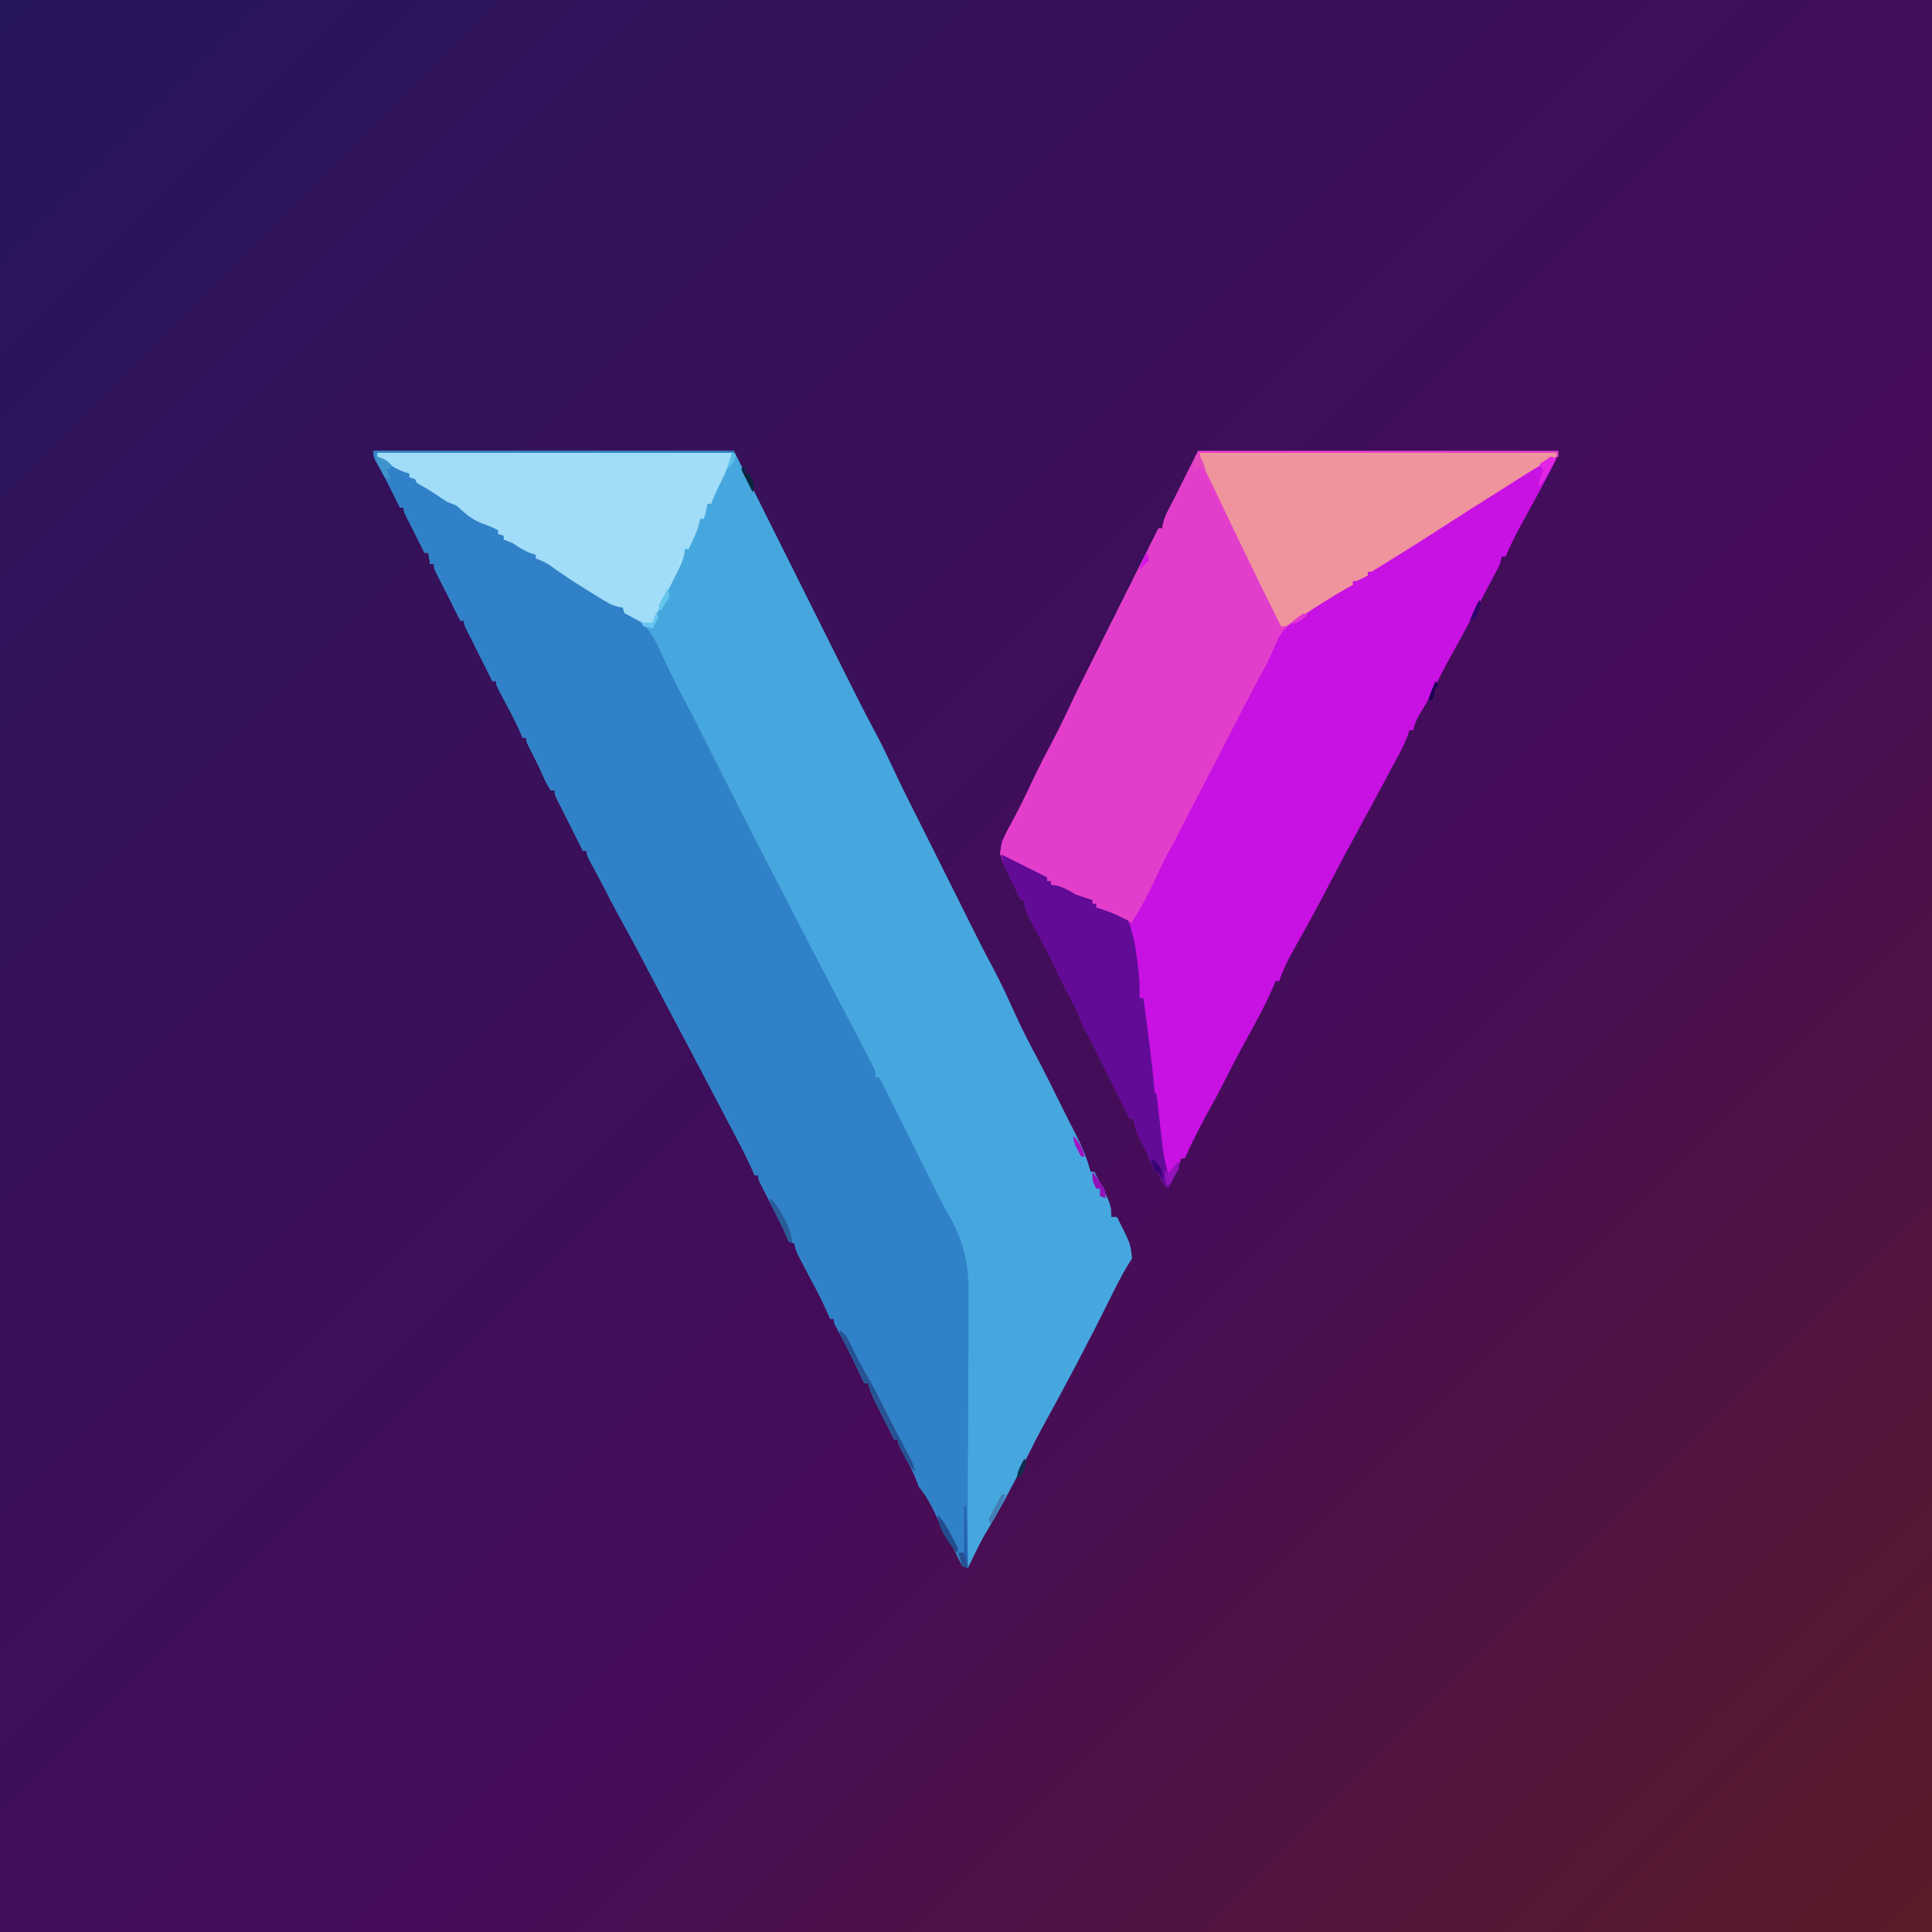
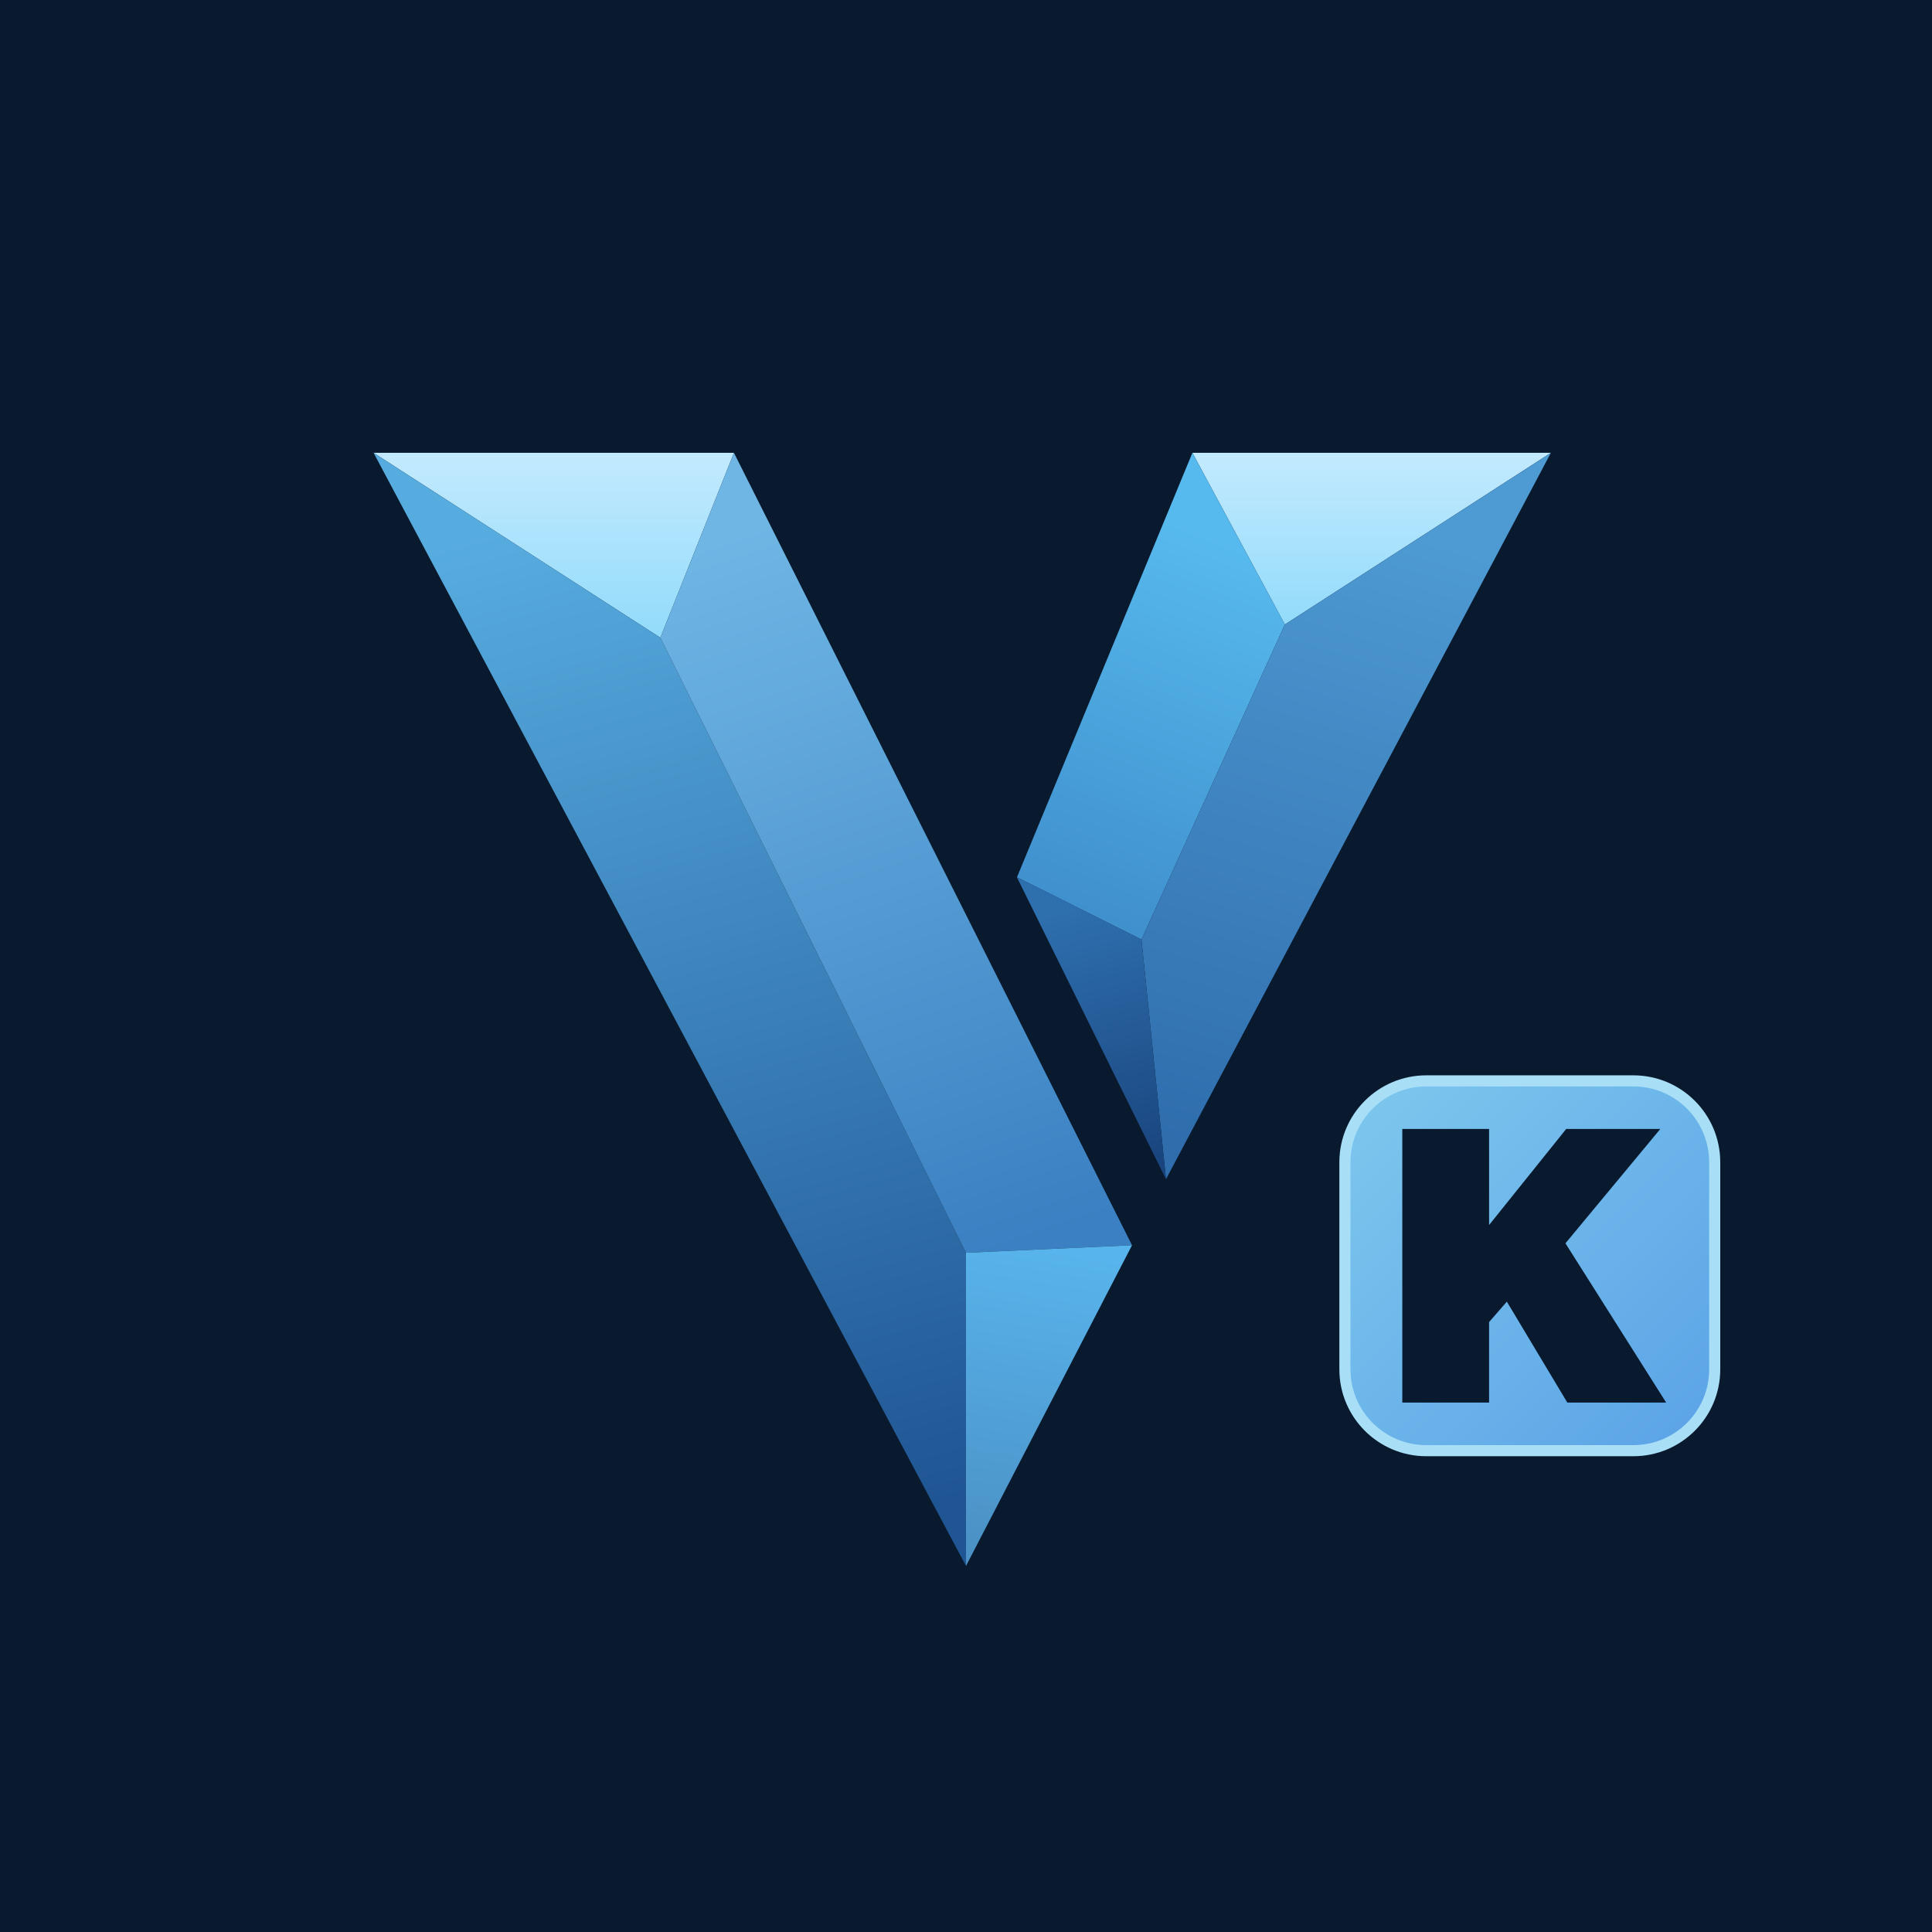
- <svg xmlns="http://www.w3.org/2000/svg" version="1.1" width="1024" height="1024" viewBox="0 0 1024 1024">
+ <svg xmlns="http://www.w3.org/2000/svg" width="1024" height="1024" viewBox="0 0 1024 1024">
  <defs>
-     <linearGradient id="kbg" x1="0" y1="0" x2="1024" y2="1024" gradientUnits="userSpaceOnUse">
-       <stop offset="0" stop-color="#28165A" />
-       <stop offset="0.6" stop-color="#460C5A" />
-       <stop offset="1" stop-color="#5A1C28" />
+     <linearGradient id="capL" gradientUnits="userSpaceOnUse" x1="294" y1="240" x2="294" y2="338">
+       <stop offset="0" stop-color="#C3EAFE" />
+       <stop offset="1" stop-color="#92DBFB" />
+     </linearGradient>
+     <linearGradient id="leftOuter" gradientUnits="userSpaceOnUse" x1="300" y1="270" x2="450" y2="810">
+       <stop offset="0" stop-color="#57ACDF" />
+       <stop offset="1" stop-color="#1F5593" />
+     </linearGradient>
+     <linearGradient id="leftInner" gradientUnits="userSpaceOnUse" x1="430" y1="270" x2="560" y2="655">
+       <stop offset="0" stop-color="#6FB6E5" />
+       <stop offset="1" stop-color="#3A80C2" />
+     </linearGradient>
+     <linearGradient id="leftFoot" gradientUnits="userSpaceOnUse" x1="556" y1="662" x2="528" y2="830">
+       <stop offset="0" stop-color="#58B4EC" />
+       <stop offset="1" stop-color="#4A90C4" />
+     </linearGradient>
+     <linearGradient id="capR" gradientUnits="userSpaceOnUse" x1="727" y1="240" x2="727" y2="331">
+       <stop offset="0" stop-color="#C3EAFE" />
+       <stop offset="1" stop-color="#92DBFB" />
+     </linearGradient>
+     <linearGradient id="rightInner" gradientUnits="userSpaceOnUse" x1="660" y1="290" x2="580" y2="490">
+       <stop offset="0" stop-color="#57BAEE" />
+       <stop offset="1" stop-color="#3F8FCC" />
+     </linearGradient>
+     <linearGradient id="rightOuter" gradientUnits="userSpaceOnUse" x1="740" y1="280" x2="640" y2="610">
+       <stop offset="0" stop-color="#4E9AD2" />
+       <stop offset="1" stop-color="#2F6DAD" />
+     </linearGradient>
+     <linearGradient id="rightFoot" gradientUnits="userSpaceOnUse" x1="575" y1="480" x2="612" y2="620">
+       <stop offset="0" stop-color="#2E6FAE" />
+       <stop offset="1" stop-color="#19447D" />
+     </linearGradient>
+     <linearGradient id="badgeGrad" gradientUnits="userSpaceOnUse" x1="712.83" y1="572.89" x2="908.83" y2="768.89">
+       <stop offset="0" stop-color="#7EC8EE" />
+       <stop offset="1" stop-color="#5AA2E6" />
    </linearGradient>
  </defs>
-   <path d="M0 0 C337.92 0 675.84 0 1024 0 C1024 337.92 1024 675.84 1024 1024 C686.08 1024 348.16 1024 0 1024 C0 686.08 0 348.16 0 0 Z " fill="url(#kbg)" transform="translate(0,0)" />
-   <path d="M0 0 C63.03 0 126.06 0 191 0 C195.79 9.581 200.58 19.162 205.365 28.746 C211.259 40.549 217.154 52.352 223.051 64.154 C226.601 71.259 230.151 78.366 233.698 85.472 C237.155 92.397 240.614 99.321 244.075 106.244 C245.382 108.861 246.69 111.479 247.996 114.098 C254.279 126.688 260.569 139.263 267.228 151.66 C269.826 156.557 272.211 161.544 274.562 166.562 C275.496 168.534 276.431 170.506 277.367 172.477 C277.814 173.418 278.261 174.359 278.722 175.329 C281.722 181.598 284.869 187.795 288 194 C289.334 196.666 290.668 199.333 292 202 C292.66 203.32 293.32 204.64 294 206 C298.583 215.167 303.167 224.333 307.75 233.5 C308.406 234.811 309.062 236.122 309.738 237.473 C311.45 240.894 313.153 244.32 314.855 247.746 C319.322 256.723 323.79 265.682 328.562 274.5 C332.674 282.175 336.258 290.044 339.837 297.979 C343.491 306.023 347.485 313.83 351.66 321.613 C355.248 328.339 358.616 335.17 362 342 C363.353 344.709 364.707 347.417 366.062 350.125 C366.717 351.44 367.372 352.755 368.047 354.109 C369.332 356.67 370.634 359.222 371.953 361.766 C375.389 368.435 378.127 374.729 380 382 C380.66 382 381.32 382 382 382 C391 399.476 391 399.476 391 406 C391.99 406 392.98 406 394 406 C401.199 420.15 401.199 420.15 402 428 C401.175 429.32 400.35 430.64 399.5 432 C396.15 437.589 393.276 443.362 390.395 449.203 C378.826 472.529 366.595 495.652 354 518.438 C351.721 522.595 349.595 526.81 347.5 531.062 C343.767 538.578 339.848 545.984 335.875 553.375 C335.289 554.468 334.703 555.561 334.1 556.688 C330.97 562.489 327.723 568.184 324.299 573.816 C322.641 576.604 321.172 579.46 319.75 582.375 C319.27 583.352 318.791 584.329 318.297 585.336 C317.869 586.215 317.441 587.094 317 588 C316.34 589.32 315.68 590.64 315 592 C314.01 591.67 313.02 591.34 312 591 C311.801 590.596 311.801 590.596 310.793 588.551 C310.263 587.482 309.733 586.414 309.188 585.312 C308.665 584.257 308.143 583.201 307.605 582.113 C306.664 580.288 305.682 578.481 304.609 576.73 C301.679 571.758 299.27 566.499 296.76 561.305 C294.525 556.761 292.284 552.889 289 549 C288.587 547.886 288.175 546.773 287.75 545.625 C285.561 539.839 282.629 534.605 279.645 529.195 C278 526 278 526 278 524 C277.34 524 276.68 524 276 524 C275.713 523.424 275.713 523.424 274.258 520.508 C272.826 517.643 271.382 514.785 269.93 511.93 C269.252 510.592 268.574 509.254 267.875 507.875 C267.192 506.532 266.509 505.189 265.805 503.805 C264.266 500.56 263.037 497.431 262 494 C261.34 494 260.68 494 260 494 C259.432 492.779 258.863 491.559 258.277 490.301 C254.162 481.512 249.971 472.838 245.215 464.371 C244 462 244 462 244 460 C243.34 460 242.68 460 242 460 C241.488 458.8 240.976 457.6 240.449 456.363 C236.98 448.554 232.86 441.062 228.869 433.51 C228.259 432.345 227.648 431.18 227.02 429.98 C226.464 428.928 225.908 427.875 225.335 426.79 C224 424 224 424 223 420 C222.01 419.67 221.02 419.34 220 419 C219.747 418.331 219.495 417.662 219.234 416.973 C217.738 413.368 216.008 409.922 214.25 406.438 C213.544 405.031 212.837 403.625 212.109 402.176 C210.791 399.567 209.469 396.959 208.141 394.355 C207.87 393.822 207.87 393.822 206.5 391.125 C206.015 390.179 205.531 389.233 205.031 388.258 C204 386 204 386 204 384 C203.34 384 202.68 384 202 384 C201.455 382.737 200.909 381.473 200.348 380.172 C197.933 374.744 195.209 369.502 192.438 364.25 C192.175 363.75 192.175 363.75 190.848 361.222 C189.763 359.155 188.677 357.089 187.59 355.023 C185.634 351.304 183.686 347.579 181.738 343.855 C174.226 329.497 166.691 315.151 159.055 300.859 C156.732 296.496 154.426 292.125 152.125 287.75 C151.704 286.95 151.283 286.15 150.849 285.326 C148.737 281.31 146.629 277.291 144.527 273.27 C139.712 264.067 134.803 254.925 129.754 245.848 C127.041 240.956 124.492 236.009 122 231 C121.219 229.521 120.432 228.044 119.641 226.57 C119.444 226.204 119.444 226.204 118.449 224.352 C117.636 222.843 116.821 221.335 116.004 219.828 C113 214.22 113 214.22 113 212 C112.34 212 111.68 212 111 212 C109.081 208.162 107.162 204.324 105.246 200.484 C103.812 197.614 102.365 194.751 100.91 191.891 C100.28 190.648 99.649 189.405 99 188.125 C98.422 186.993 97.845 185.861 97.25 184.695 C96 182 96 182 96 180 C95.34 180 94.68 180 94 180 C92.29 177.314 90.875 174.708 89.625 171.773 C87.454 166.732 84.932 161.893 82.426 157.012 C81 154 81 154 81 152 C80.34 152 79.68 152 79 152 C78.448 150.72 77.897 149.44 77.328 148.121 C74.644 142.079 71.502 136.303 68.359 130.49 C65 124.206 65 124.206 65 122 C64.34 122 63.68 122 63 122 C59.333 114.667 55.667 107.333 52 100 C51.256 98.554 50.512 97.107 49.746 95.617 C48 92 48 92 48 90 C47.34 90 46.68 90 46 90 C44.059 86.118 42.118 82.235 40.18 78.352 C38.839 75.675 37.492 73.003 36.133 70.336 C35.594 69.276 35.055 68.217 34.5 67.125 C34.015 66.179 33.531 65.233 33.031 64.258 C32 62 32 62 32 60 C31.34 60 30.68 60 30 60 C29.67 58.02 29.34 56.04 29 54 C28.34 54 27.68 54 27 54 C24.333 48.667 21.667 43.333 19 38 C18.709 37.439 18.709 37.439 17.238 34.602 C16 32 16 32 16 30 C15.34 30 14.68 30 14 30 C13.492 28.973 12.984 27.945 12.461 26.887 C8.81 19.537 5.127 12.25 1.031 5.137 C0 3 0 3 0 0 Z " fill="#46A7DF" transform="translate(198,239)" />
-   <path d="M0 0 C63.03 0 126.06 0 191 0 C189.78 4.88 187.533 8.966 185.188 13.375 C184.703 14.293 184.219 15.211 183.72 16.157 C179.587 23.968 175.355 31.726 171.061 39.451 C168.075 44.864 165.434 50.316 163 56 C162.34 56 161.68 56 161 56 C160.67 57.32 160.34 58.64 160 60 C158.562 62.884 157.089 65.726 155.562 68.562 C154.647 70.281 153.732 72 152.816 73.719 C152.582 74.158 152.582 74.158 151.395 76.379 C150.074 78.861 148.766 81.351 147.465 83.844 C142.974 92.445 138.371 100.965 133.618 109.424 C130.138 115.658 126.967 122.022 123.82 128.43 C121.797 132.399 119.538 136.157 117.188 139.938 C115.702 142.517 114.756 145.126 114 148 C113.34 148 112.68 148 112 148 C111.742 148.849 111.484 149.699 111.218 150.574 C109.928 154.202 108.323 157.418 106.508 160.812 C105.808 162.125 105.109 163.437 104.389 164.789 C103.642 166.179 102.895 167.568 102.125 169 C101.36 170.432 100.595 171.863 99.807 173.338 C94.93 182.45 90.007 191.535 85.042 200.599 C79.773 210.22 74.655 219.919 69.574 229.641 C65.387 237.644 61.148 245.61 56.75 253.5 C56.541 253.875 56.541 253.875 55.484 255.771 C53.711 258.947 51.932 262.12 50.145 265.289 C47.277 270.429 44.894 275.423 43 281 C42.34 281 41.68 281 41 281 C40.747 281.668 40.495 282.335 40.234 283.023 C36.382 292.313 31.496 301.228 26.633 310.023 C21.602 319.194 16.732 328.454 12.098 337.832 C10.63 340.732 9.039 343.561 7.449 346.395 C2.239 355.762 -2.696 365.18 -7 375 C-7.66 375 -8.32 375 -9 375 C-9.227 375.784 -9.454 376.567 -9.688 377.375 C-11.407 382.123 -13.681 386.521 -16 391 C-19.106 387.894 -19.813 386.108 -21 382 C-21.66 382 -22.32 382 -23 382 C-23.303 381.25 -23.606 380.5 -23.918 379.727 C-26.022 374.586 -28.175 369.55 -30.75 364.625 C-32.573 361.081 -33.682 358.027 -34 354 C-34.66 354 -35.32 354 -36 354 C-37.524 350.951 -39.049 347.903 -40.573 344.854 C-41.861 342.279 -43.149 339.704 -44.437 337.129 C-49.932 326.143 -49.932 326.143 -52.605 320.754 C-52.949 320.062 -52.949 320.062 -54.688 316.562 C-55.269 315.388 -55.85 314.214 -56.449 313.004 C-58 310 -58 310 -59.52 307.59 C-61 305 -61 305 -62.379 301.277 C-64.204 296.461 -66.484 292.08 -68.938 287.562 C-72.234 281.469 -75.184 275.337 -78 269 C-79.615 265.826 -81.308 262.696 -83 259.562 C-92 242.688 -92 242.688 -92 238 C-92.66 238 -93.32 238 -94 238 C-95.46 234.938 -96.918 231.876 -98.375 228.812 C-98.787 227.948 -99.2 227.084 -99.625 226.193 C-100.025 225.352 -100.424 224.511 -100.836 223.645 C-101.019 223.26 -101.019 223.26 -101.947 221.312 C-104.409 215.908 -105.445 212.966 -104 207 C-102.601 204.033 -101.162 201.227 -99.562 198.375 C-95.824 191.507 -92.31 184.584 -89 177.5 C-85.81 170.697 -82.481 164.001 -78.938 157.375 C-75.164 150.315 -71.648 143.17 -68.256 135.92 C-64.646 128.208 -60.836 120.602 -57 113 C-55.666 110.334 -54.332 107.667 -53 105 C-42.333 83.667 -31.667 62.333 -21 41 C-20.34 41 -19.68 41 -19 41 C-18.939 40.633 -18.939 40.633 -18.633 38.777 C-17.585 34.177 -15.157 30.165 -13 26 C-11.851 23.71 -10.705 21.418 -9.562 19.125 C-6.375 12.75 -3.188 6.375 0 0 Z " fill="#C811E3" transform="translate(635,239)" />
-   <path d="M0 0 C63.03 0 126.06 0 191 0 C191 0.33 191 0.66 191 1 C128.63 1 66.26 1 2 1 C2 1.66 2 2.32 2 3 C2.347 3.128 2.347 3.128 4.105 3.773 C7.353 5.15 10.28 6.825 13.312 8.625 C14.381 9.257 15.45 9.888 16.551 10.539 C16.955 10.78 16.955 10.78 19 12 C19 12.66 19 13.32 19 14 C20.32 14.33 21.64 14.66 23 15 C23 15.66 23 16.32 23 17 C25.151 18.075 27.304 19.145 29.473 20.184 C30.327 20.597 31.182 21.011 32.062 21.438 C32.491 21.643 32.491 21.643 34.66 22.684 C37 24 37 24 40 27 C41.665 27.67 43.332 28.336 45 29 C46.474 30.098 47.912 31.247 49.312 32.438 C53.336 35.68 57.148 37.2 62 39 C64.525 40.853 66.709 42.852 69 45 C69 45.66 69 46.32 69 47 C69.949 47.206 70.897 47.413 71.875 47.625 C76.807 49.269 84.554 52.108 87 57 C88.011 57.4 89.021 57.799 90.062 58.211 C94.055 60.025 97.395 62.135 101 64.625 C107.484 69.032 114.095 73.123 120.855 77.09 C124 79 124 79 128 82 C129.32 82.33 130.64 82.66 132 83 C132.268 83.289 132.268 83.289 133.625 84.75 C136 87 136 87 138.938 88.938 C146.275 93.879 149.103 99.774 152.688 107.625 C153.746 109.888 154.807 112.15 155.871 114.41 C156.397 115.528 156.923 116.646 157.464 117.797 C159.614 122.281 161.907 126.678 164.25 131.062 C167.928 137.958 171.494 144.899 174.966 151.9 C181.921 165.922 188.997 179.878 196.125 193.812 C196.632 194.805 197.14 195.797 197.662 196.819 C204.622 210.43 211.613 224.024 218.668 237.586 C222.549 245.047 226.398 252.524 230.25 260 C235.311 269.816 240.405 279.613 245.562 289.379 C250.414 298.566 255.214 307.779 260 317 C260.691 318.326 261.382 319.653 262.094 321.02 C262.367 321.553 262.367 321.553 263.75 324.25 C263.974 324.686 263.974 324.686 265.109 326.891 C266 329 266 329 266 332 C266.66 332 267.32 332 268 332 C297.75 391.5 297.75 391.5 299.608 395.308 C301.282 398.672 303.096 401.917 304.991 405.161 C313.658 420.451 315.705 432.762 315.391 450.145 C315.391 452.611 315.396 455.078 315.406 457.545 C315.419 464.001 315.362 470.456 315.288 476.912 C315.226 483.308 315.231 489.704 315.23 496.1 C315.222 506.137 315.177 516.173 315.1 526.209 C314.988 540.894 314.974 555.577 314.984 570.262 C314.985 572.484 314.987 574.707 314.988 576.929 C314.99 581.953 314.995 586.976 315 592 C314.01 591.67 313.02 591.34 312 591 C311.801 590.596 311.801 590.596 310.793 588.551 C310.263 587.482 309.733 586.414 309.188 585.312 C308.665 584.257 308.143 583.201 307.605 582.113 C306.664 580.288 305.682 578.481 304.609 576.73 C301.679 571.758 299.27 566.499 296.76 561.305 C294.525 556.761 292.284 552.889 289 549 C288.587 547.886 288.175 546.773 287.75 545.625 C285.561 539.839 282.629 534.605 279.645 529.195 C278 526 278 526 278 524 C277.34 524 276.68 524 276 524 C275.713 523.424 275.713 523.424 274.258 520.508 C272.826 517.643 271.382 514.785 269.93 511.93 C269.252 510.592 268.574 509.254 267.875 507.875 C267.192 506.532 266.509 505.189 265.805 503.805 C264.266 500.56 263.037 497.431 262 494 C261.34 494 260.68 494 260 494 C259.432 492.779 258.863 491.559 258.277 490.301 C254.162 481.512 249.971 472.838 245.215 464.371 C244 462 244 462 244 460 C243.34 460 242.68 460 242 460 C241.488 458.8 240.976 457.6 240.449 456.363 C236.98 448.554 232.86 441.062 228.869 433.51 C228.259 432.345 227.648 431.18 227.02 429.98 C226.464 428.928 225.908 427.875 225.335 426.79 C224 424 224 424 223 420 C222.01 419.67 221.02 419.34 220 419 C219.747 418.331 219.495 417.662 219.234 416.973 C217.738 413.368 216.008 409.922 214.25 406.438 C213.544 405.031 212.837 403.625 212.109 402.176 C210.791 399.567 209.469 396.959 208.141 394.355 C207.87 393.822 207.87 393.822 206.5 391.125 C206.015 390.179 205.531 389.233 205.031 388.258 C204 386 204 386 204 384 C203.34 384 202.68 384 202 384 C201.455 382.737 200.909 381.473 200.348 380.172 C197.933 374.744 195.209 369.502 192.438 364.25 C192.175 363.75 192.175 363.75 190.848 361.222 C189.763 359.155 188.677 357.089 187.59 355.023 C185.634 351.304 183.686 347.579 181.738 343.855 C174.226 329.497 166.691 315.151 159.055 300.859 C156.732 296.496 154.426 292.125 152.125 287.75 C151.704 286.95 151.283 286.15 150.849 285.326 C148.737 281.31 146.629 277.291 144.527 273.27 C139.712 264.067 134.803 254.925 129.754 245.848 C127.041 240.956 124.492 236.009 122 231 C121.219 229.521 120.432 228.044 119.641 226.57 C119.444 226.204 119.444 226.204 118.449 224.352 C117.636 222.843 116.821 221.335 116.004 219.828 C113 214.22 113 214.22 113 212 C112.34 212 111.68 212 111 212 C109.081 208.162 107.162 204.324 105.246 200.484 C103.812 197.614 102.365 194.751 100.91 191.891 C100.28 190.648 99.649 189.405 99 188.125 C98.422 186.993 97.845 185.861 97.25 184.695 C96 182 96 182 96 180 C95.34 180 94.68 180 94 180 C92.29 177.314 90.875 174.708 89.625 171.773 C87.454 166.732 84.932 161.893 82.426 157.012 C81 154 81 154 81 152 C80.34 152 79.68 152 79 152 C78.448 150.72 77.897 149.44 77.328 148.121 C74.644 142.079 71.502 136.303 68.359 130.49 C65 124.206 65 124.206 65 122 C64.34 122 63.68 122 63 122 C59.333 114.667 55.667 107.333 52 100 C51.256 98.554 50.512 97.107 49.746 95.617 C48 92 48 92 48 90 C47.34 90 46.68 90 46 90 C44.059 86.118 42.118 82.235 40.18 78.352 C38.839 75.675 37.492 73.003 36.133 70.336 C35.594 69.276 35.055 68.217 34.5 67.125 C34.015 66.179 33.531 65.233 33.031 64.258 C32 62 32 62 32 60 C31.34 60 30.68 60 30 60 C29.67 58.02 29.34 56.04 29 54 C28.34 54 27.68 54 27 54 C24.333 48.667 21.667 43.333 19 38 C18.709 37.439 18.709 37.439 17.238 34.602 C16 32 16 32 16 30 C15.34 30 14.68 30 14 30 C13.492 28.973 12.984 27.945 12.461 26.887 C8.81 19.537 5.127 12.25 1.031 5.137 C0 3 0 3 0 0 Z " fill="#3181C8" transform="translate(198,239)" />
-   <path d="M0 0 C63.03 0 126.06 0 191 0 C191 0.99 191 1.98 191 3 C190.077 3.352 189.154 3.704 188.203 4.066 C182.744 6.578 177.815 9.717 172.75 12.938 C171.693 13.604 170.636 14.271 169.547 14.958 C167.391 16.319 165.235 17.682 163.081 19.047 C160.289 20.817 157.493 22.58 154.695 24.34 C144.247 30.915 133.851 37.57 123.484 44.273 C116.682 48.664 109.84 52.977 102.934 57.203 C99.274 59.445 95.635 61.719 92 64 C91.34 64 90.68 64 90 64 C90 64.66 90 65.32 90 66 C84.25 69 84.25 69 82 69 C82 69.66 82 70.32 82 71 C81.163 71.461 80.327 71.923 79.465 72.398 C70.345 77.509 61.573 83.016 53 89 C51.632 89.893 50.265 90.787 48.855 91.707 C44.268 95.18 42.369 99.348 40.188 104.562 C38.003 109.532 35.861 114.375 33 119 C31.274 122.242 29.567 125.491 27.875 128.75 C27.36 129.739 26.845 130.729 26.314 131.748 C20.949 142.069 15.63 152.415 10.309 162.759 C5.49 172.122 0.644 181.47 -4.246 190.797 C-6.251 194.626 -8.23 198.461 -10.16 202.328 C-11.583 205.168 -13.056 207.929 -14.625 210.688 C-17.667 216.199 -20.328 221.866 -23 227.562 C-26.321 234.636 -29.784 241.406 -34 248 C-34.33 248.66 -34.66 249.32 -35 250 C-39.083 248.766 -42.36 247.184 -46 245 C-47.988 244.298 -49.987 243.626 -52 243 C-52.66 242.67 -53.32 242.34 -54 242 C-54 241.34 -54 240.68 -54 240 C-54.66 240 -55.32 240 -56 240 C-56 239.34 -56 238.68 -56 238 C-56.34 237.948 -56.34 237.948 -58.062 237.688 C-61.61 236.857 -64.666 235.476 -68 234 C-71.326 232.648 -74.663 231.326 -78 230 C-78 229.34 -78 228.68 -78 228 C-78.66 228 -79.32 228 -80 228 C-80 227.34 -80 226.68 -80 226 C-80.725 225.887 -81.449 225.773 -82.196 225.656 C-85.125 224.971 -87.247 223.965 -89.863 222.496 C-90.75 222.003 -91.636 221.51 -92.549 221.002 C-93.005 220.744 -93.005 220.744 -95.312 219.438 C-96.244 218.917 -97.175 218.397 -98.135 217.861 C-100.427 216.58 -102.714 215.291 -105 214 C-104.548 207.988 -102.462 203.544 -99.562 198.375 C-95.824 191.507 -92.31 184.584 -89 177.5 C-85.81 170.697 -82.481 164.001 -78.938 157.375 C-75.164 150.315 -71.648 143.17 -68.256 135.92 C-64.646 128.208 -60.836 120.602 -57 113 C-55.666 110.334 -54.332 107.667 -53 105 C-42.333 83.667 -31.667 62.333 -21 41 C-20.34 41 -19.68 41 -19 41 C-18.939 40.633 -18.939 40.633 -18.633 38.777 C-17.585 34.177 -15.157 30.165 -13 26 C-11.851 23.71 -10.705 21.418 -9.562 19.125 C-6.375 12.75 -3.188 6.375 0 0 Z " fill="#E33ECB" transform="translate(635,239)" />
-   <path d="M0 0 C62.04 0 124.08 0 188 0 C186.926 5.368 184.882 9.757 182.5 14.625 C178.103 23.692 178.103 23.692 177 27 C176.34 27 175.68 27 175 27 C174.928 27.382 174.928 27.382 174.562 29.312 C174 32 174 32 173 35 C172.34 35 171.68 35 171 35 C170.888 35.705 170.776 36.41 170.66 37.137 C169.937 40.274 168.805 42.901 167.438 45.812 C166.982 46.788 166.527 47.764 166.059 48.77 C165.884 49.138 165.884 49.138 165 51 C164.34 51 163.68 51 163 51 C162.954 51.42 162.954 51.42 162.723 53.543 C161.877 57.587 160.349 60.65 158.438 64.312 C155.348 70.329 152.363 76.373 149.5 82.5 C148.83 83.933 148.159 85.367 147.469 86.844 C147.226 87.365 147.226 87.365 146 90 C142 91 142 91 131 85 C130.67 84.01 130.34 83.02 130 82 C129.279 81.894 128.559 81.787 127.816 81.678 C124.734 80.936 122.635 79.81 119.938 78.156 C118.981 77.573 118.025 76.99 117.041 76.39 C116.539 76.078 116.539 76.078 114 74.5 C112.972 73.869 111.944 73.237 110.885 72.587 C104.267 68.494 97.813 64.256 91.523 59.672 C89.074 58.049 86.763 56.977 84 56 C84 55.34 84 54.68 84 54 C83.134 53.752 82.267 53.505 81.375 53.25 C77.803 51.927 75.138 50.137 72 48 C70.354 47.284 68.693 46.597 67 46 C67 45.34 67 44.68 67 44 C66.505 43.835 66.505 43.835 64 43 C64 42.34 64 41.68 64 41 C61.029 39.515 58.349 38.403 55.25 37.312 C49.745 35.164 46.336 31.968 42 28 C40.345 27.305 38.677 26.639 37 26 C35.516 25.082 34.057 24.123 32.625 23.125 C28.852 20.546 25.002 18.214 21 16 C20.67 15.34 20.34 14.68 20 14 C19.01 13.67 18.02 13.34 17 13 C17 12.34 17 11.68 17 11 C16.131 10.745 15.262 10.49 14.367 10.227 C10.907 8.966 8.194 7.396 5.125 5.375 C4.158 4.743 3.191 4.112 2.195 3.461 C1.471 2.979 0.746 2.497 0 2 C0 1.34 0 0.68 0 0 Z " fill="#A1DDF8" transform="translate(200,240)" />
-   <path d="M0 0 C62.37 0 124.74 0 189 0 C189 0.66 189 1.32 189 2 C187.577 2.743 186.154 3.485 184.688 4.25 C176.734 8.588 169.157 13.516 161.526 18.39 C158.225 20.494 154.914 22.58 151.602 24.666 C141.856 30.806 132.157 37.018 122.484 43.273 C115.682 47.664 108.84 51.977 101.934 56.203 C98.274 58.445 94.635 60.719 91 63 C90.34 63 89.68 63 89 63 C89 63.66 89 64.32 89 65 C83.25 68 83.25 68 81 68 C81 68.66 81 69.32 81 70 C80.163 70.461 79.327 70.923 78.465 71.398 C69.337 76.513 60.647 82.115 52 88 C46.014 92 46.014 92 43 92 C37.627 81.309 32.336 70.583 27.125 59.812 C26.429 58.375 25.733 56.938 25.015 55.457 C20.019 45.129 15.057 34.786 10.15 24.416 C8.909 21.809 7.653 19.209 6.395 16.609 C5.972 15.731 5.549 14.852 5.113 13.947 C4.31 12.278 3.502 10.612 2.69 8.948 C0 3.338 0 3.338 0 0 Z " fill="#EF949D" transform="translate(636,240)" />
-   <path d="M0 0 C8 4 16 8 24 12 C24 12.66 24 13.32 24 14 C24.66 14 25.32 14 26 14 C26 14.66 26 15.32 26 16 C26.423 16.041 26.423 16.041 28.562 16.25 C32.623 17.136 35.405 18.928 39 21 C41.972 22.13 44.958 23.064 48 24 C48 24.66 48 25.32 48 26 C48.66 26 49.32 26 50 26 C50 26.66 50 27.32 50 28 C51.32 28.413 52.64 28.825 54 29.25 C58.59 30.77 62.727 32.747 67 35 C69.516 41.821 70.821 48.294 71.688 55.5 C71.817 56.481 71.947 57.462 72.08 58.473 C72.821 64.364 73.129 70.064 73 76 C73.66 76 74.32 76 75 76 C77.291 92.643 79.504 109.264 81 126 C81.33 126.33 81.66 126.66 82 127 C82.086 127.751 82.171 128.502 82.26 129.276 C82.651 132.705 83.044 136.134 83.438 139.562 C83.572 140.744 83.707 141.925 83.846 143.143 C85.642 158.781 85.642 158.781 87.062 164.938 C87.372 166.278 87.681 167.619 88 169 C88.99 168.01 89.98 167.02 91 166 C91.99 165.01 92.98 164.02 94 163 C93.122 166.513 92.073 169.063 90.438 172.25 C89.982 173.142 89.527 174.034 89.059 174.953 C88.884 175.291 88.884 175.291 88 177 C84.894 173.894 84.187 172.108 83 168 C82.34 168 81.68 168 81 168 C80.697 167.25 80.394 166.5 80.082 165.727 C77.978 160.586 75.825 155.55 73.25 150.625 C71.427 147.081 70.318 144.027 70 140 C69.34 140 68.68 140 68 140 C66.476 136.951 64.951 133.903 63.427 130.854 C62.139 128.279 60.851 125.704 59.563 123.129 C54.068 112.143 54.068 112.143 51.395 106.754 C50.707 105.371 50.02 103.988 49.312 102.562 C48.731 101.388 48.15 100.214 47.551 99.004 C46 96 46 96 44.48 93.59 C43 91 43 91 41.621 87.277 C39.796 82.461 37.516 78.08 35.062 73.562 C31.766 67.469 28.816 61.337 26 55 C24.385 51.826 22.692 48.696 21 45.562 C12 28.688 12 28.688 12 24 C11.34 24 10.68 24 10 24 C8.514 20.941 7.036 17.878 5.562 14.812 C5.142 13.948 4.721 13.084 4.287 12.193 C3.884 11.352 3.481 10.511 3.066 9.645 C2.695 8.875 2.323 8.105 1.94 7.312 C0.953 4.886 0.433 2.578 0 0 Z " fill="#610B97" transform="translate(531,453)" />
-   <path d="M0 0 C3.868 2.579 4.694 5.062 6.688 9.25 C9.298 14.614 11.991 19.849 15 25 C18.497 31.024 21.634 37.169 24.707 43.418 C28.021 50.108 31.544 56.693 35.052 63.283 C35.3 63.754 35.3 63.754 36.559 66.141 C37.005 66.981 37.452 67.822 37.912 68.688 C39 71 39 71 40 75 C37.019 72.019 35.655 69.681 33.812 65.938 C33.283 64.874 32.753 63.811 32.207 62.715 C31 60 31 60 31 58 C30.34 58 29.68 58 29 58 C28.425 56.848 27.85 55.695 27.258 54.508 C25.826 51.643 24.382 48.785 22.93 45.93 C22.252 44.592 21.574 43.254 20.875 41.875 C20.192 40.532 19.509 39.189 18.805 37.805 C17.266 34.56 16.037 31.431 15 28 C14.34 28 13.68 28 13 28 C12.397 26.71 11.793 25.419 11.172 24.09 C10.365 22.372 9.557 20.655 8.75 18.938 C8.354 18.09 7.959 17.242 7.551 16.369 C5.721 12.484 3.846 8.732 1.703 5.004 C0 2 0 2 0 0 Z " fill="#265393" transform="translate(445,705)" />
-   <path d="M0 0 C0.33 0 0.66 0 1 0 C1.33 10.89 1.66 21.78 2 33 C1.01 32.67 0.02 32.34 -1 32 C-1.66 29.69 -2.32 27.38 -3 25 C-2.01 25 -1.02 25 0 25 C0 16.75 0 8.5 0 0 Z " fill="#2461B2" transform="translate(511,798)" />
-   <path d="M0 0 C0.99 0.33 1.98 0.66 3 1 C-5 15 -5 15 -7 16 C-6.202 12.808 -5.258 10.018 -4 7 C-4.66 6.01 -5.32 5.02 -6 4 C-4.02 2.68 -2.04 1.36 0 0 Z " fill="#E225E4" transform="translate(822,242)" />
-   <path d="M0 0 C0.33 0.66 0.66 1.32 1 2 C1.382 2.134 1.382 2.134 3.312 2.812 C6 4 6 4 9 7 C8.01 7.66 7.02 8.32 6 9 C6.66 10.65 7.32 12.3 8 14 C4.153 12.718 4.309 11.7 2.5 8.188 C2.268 7.741 2.268 7.741 1.094 5.48 C0 3 0 3 0 0 Z " fill="#4194CB" transform="translate(199,240)" />
-   <path d="M0 0 C3.612 3.205 5.551 6.565 7.688 10.875 C8.289 12.069 8.891 13.262 9.512 14.492 C10.892 17.746 11.599 20.505 12 24 C10 23 10 23 9.258 21.012 C7.04 15.702 4.299 10.641 1.68 5.52 C0 2 0 2 0 0 Z " fill="#2A5D98" transform="translate(408,635)" />
-   <path d="M0 0 C3.337 3.337 5.01 6.511 7.188 10.688 C7.545 11.37 7.545 11.37 9.355 14.824 C9.898 15.872 10.441 16.92 11 18 C10.67 18.66 10.34 19.32 10 20 C5.848 14.661 0 7.012 0 0 Z " fill="#244D90" transform="translate(497,803)" />
-   <path d="M0 0 C0.33 0.99 0.66 1.98 1 3 C-0.65 5.97 -2.3 8.94 -4 12 C-4.66 12 -5.32 12 -6 12 C-6.33 9.36 -6.66 6.72 -7 4 C-6.34 4.66 -5.68 5.32 -5 6 C-2 3 -2 3 0 0 Z " fill="#9313BC" transform="translate(624,616)" />
-   <path d="M0 0 C0.66 0 1.32 0 2 0 C0.573 3.791 -1.162 7.271 -3.125 10.812 C-3.664 11.788 -4.203 12.764 -4.758 13.77 C-5.168 14.506 -5.578 15.242 -6 16 C-6.33 15.01 -6.66 14.02 -7 13 C-6.578 12.229 -6.157 11.458 -5.723 10.664 C-5.175 9.661 -4.627 8.658 -4.062 7.625 C-3.517 6.627 -2.972 5.63 -2.41 4.602 C-1.585 3.079 -0.774 1.549 0 0 Z " fill="#417FB5" transform="translate(531,792)" />
-   <path d="M0 0 C1.991 2.986 2.941 5.597 4 9 C3.34 8.67 2.68 8.34 2 8 C2 7.34 2 6.68 2 6 C0.35 7.32 -1.3 8.64 -3 10 C-2.25 3.375 -2.25 3.375 0 0 Z " fill="#E549BF" transform="translate(635,240)" />
-   <path d="M0 0 C7 9.333 7 9.333 7 14 C6.01 13.67 5.02 13.34 4 13 C4 11.68 4 10.36 4 9 C3.34 9 2.68 9 2 9 C0 5 0 5 0 0 Z " fill="#9013BA" transform="translate(579,621)" />
-   <path d="M0 0 C0.66 0 1.32 0 2 0 C2 0.99 2 1.98 2 3 C2.66 3 3.32 3 4 3 C7 9 7 9 6 13 C4.998 11.022 3.998 9.043 3 7.062 C2.722 6.511 2.722 6.511 1.312 3.723 C0 1 0 1 0 0 Z " fill="#08263D" transform="translate(393,248)" />
-   <path d="M0 0 C0.33 0.99 0.66 1.98 1 3 C0.01 4.98 -0.98 6.96 -2 9 C-3.65 8.67 -5.3 8.34 -7 8 C-7.33 7.34 -7.66 6.68 -8 6 C-6.02 6 -4.04 6 -2 6 C-1.34 4.02 -0.68 2.04 0 0 Z " fill="#68C6F0" transform="translate(348,324)" />
-   <path d="M0 0 C0.66 0 1.32 0 2 0 C6 5 6 5 6 10 C5.34 8.68 4.68 7.36 4 6 C3.34 6 2.68 6 2 6 C1.34 4.02 0.68 2.04 0 0 Z " fill="#360472" transform="translate(610,615)" />
-   <path d="M0 0 C0.33 1.32 0.66 2.64 1 4 C-0.65 6.64 -2.3 9.28 -4 12 C-4.33 11.01 -4.66 10.02 -5 9 C-3.35 6.03 -1.7 3.06 0 0 Z " fill="#62C6ED" transform="translate(354,312)" />
-   <path d="M0 0 C0.99 0 1.98 0 3 0 C3.66 2.64 4.32 5.28 5 8 C4.01 7.67 3.02 7.34 2 7 C1.34 4.69 0.68 2.38 0 0 Z " fill="#265091" transform="translate(508,823)" />
-   <path d="M0 0 C3.096 3.509 4.742 6.492 6 11 C5.34 11 4.68 11 4 11 C0 3.375 0 3.375 0 0 Z " fill="#A015C4" transform="translate(569,602)" />
-   <path d="M0 0 C1 2 1 2 0.188 4.812 C-1 8 -1 8 -4 11 C-4 6.689 -1.975 3.766 0 0 Z " fill="#102F4D" transform="translate(543,773)" />
-   <path d="M0 0 C0.66 0.99 1.32 1.98 2 3 C1.34 3 0.68 3 0 3 C-0.144 3.784 -0.289 4.567 -0.438 5.375 C-1 8 -1 8 -2 10 C-2.66 10 -3.32 10 -4 10 C-2.874 6.462 -1.669 3.338 0 0 Z " fill="#1B0154" transform="translate(761,361)" />
-   <path d="M0 0 C0.33 0.66 0.66 1.32 1 2 C0.01 4.64 -0.98 7.28 -2 10 C-2.99 10.33 -3.98 10.66 -5 11 C-3.55 7.209 -1.848 3.613 0 0 Z " fill="#2F036B" transform="translate(784,318)" />
-   <path d="M0 0 C0.66 0.33 1.32 0.66 2 1 C-1.288 3.912 -3.599 5.497 -8 6 C-5.385 3.88 -2.804 1.869 0 0 Z " fill="#E235D4" transform="translate(691,325)" />
-   <path d="M0 0 C0.33 1.32 0.66 2.64 1 4 C-0.65 5.65 -2.3 7.3 -4 9 C-2.941 5.597 -1.991 2.986 0 0 Z " fill="#D414E7" transform="translate(608,293)" />
-   <path d="M0 0 C0.66 0.33 1.32 0.66 2 1 C1 5 1 5 -3 9 C-2.01 6.03 -1.02 3.06 0 0 Z " fill="#5CBFE8" transform="translate(388,240)" />
+   <rect width="1024" height="1024" fill="#0A1A2E" />
+   <polygon points="198,240 389,240 350,338" fill="url(#capL)" />
+   <polygon points="198,240 350,338 512,664 512,830" fill="url(#leftOuter)" />
+   <polygon points="350,338 389,240 600,660 512,664" fill="url(#leftInner)" />
+   <polygon points="512,664 600,660 512,830" fill="url(#leftFoot)" />
+   <polygon points="632,240 822,240 681,331" fill="url(#capR)" />
+   <polygon points="632,240 681,331 605,498 539,465" fill="url(#rightInner)" />
+   <polygon points="681,331 822,240 618,625 605,498" fill="url(#rightOuter)" />
+   <polygon points="539,465 605,498 618,625" fill="url(#rightFoot)" />
+   <rect x="712.83" y="572.89" width="196.00" height="196.00" rx="43.12" fill="url(#badgeGrad)" stroke="#A8DFF6" stroke-width="5.88" />
+   <path d="M0 700V0H222V245.75L419.25 0H660L417.33 292.5L675 700H422.17L267.42 441.75L222 494V700Z" fill="#0A1A2E" transform="translate(743.25,598.37) scale(0.2072)" />
</svg>
